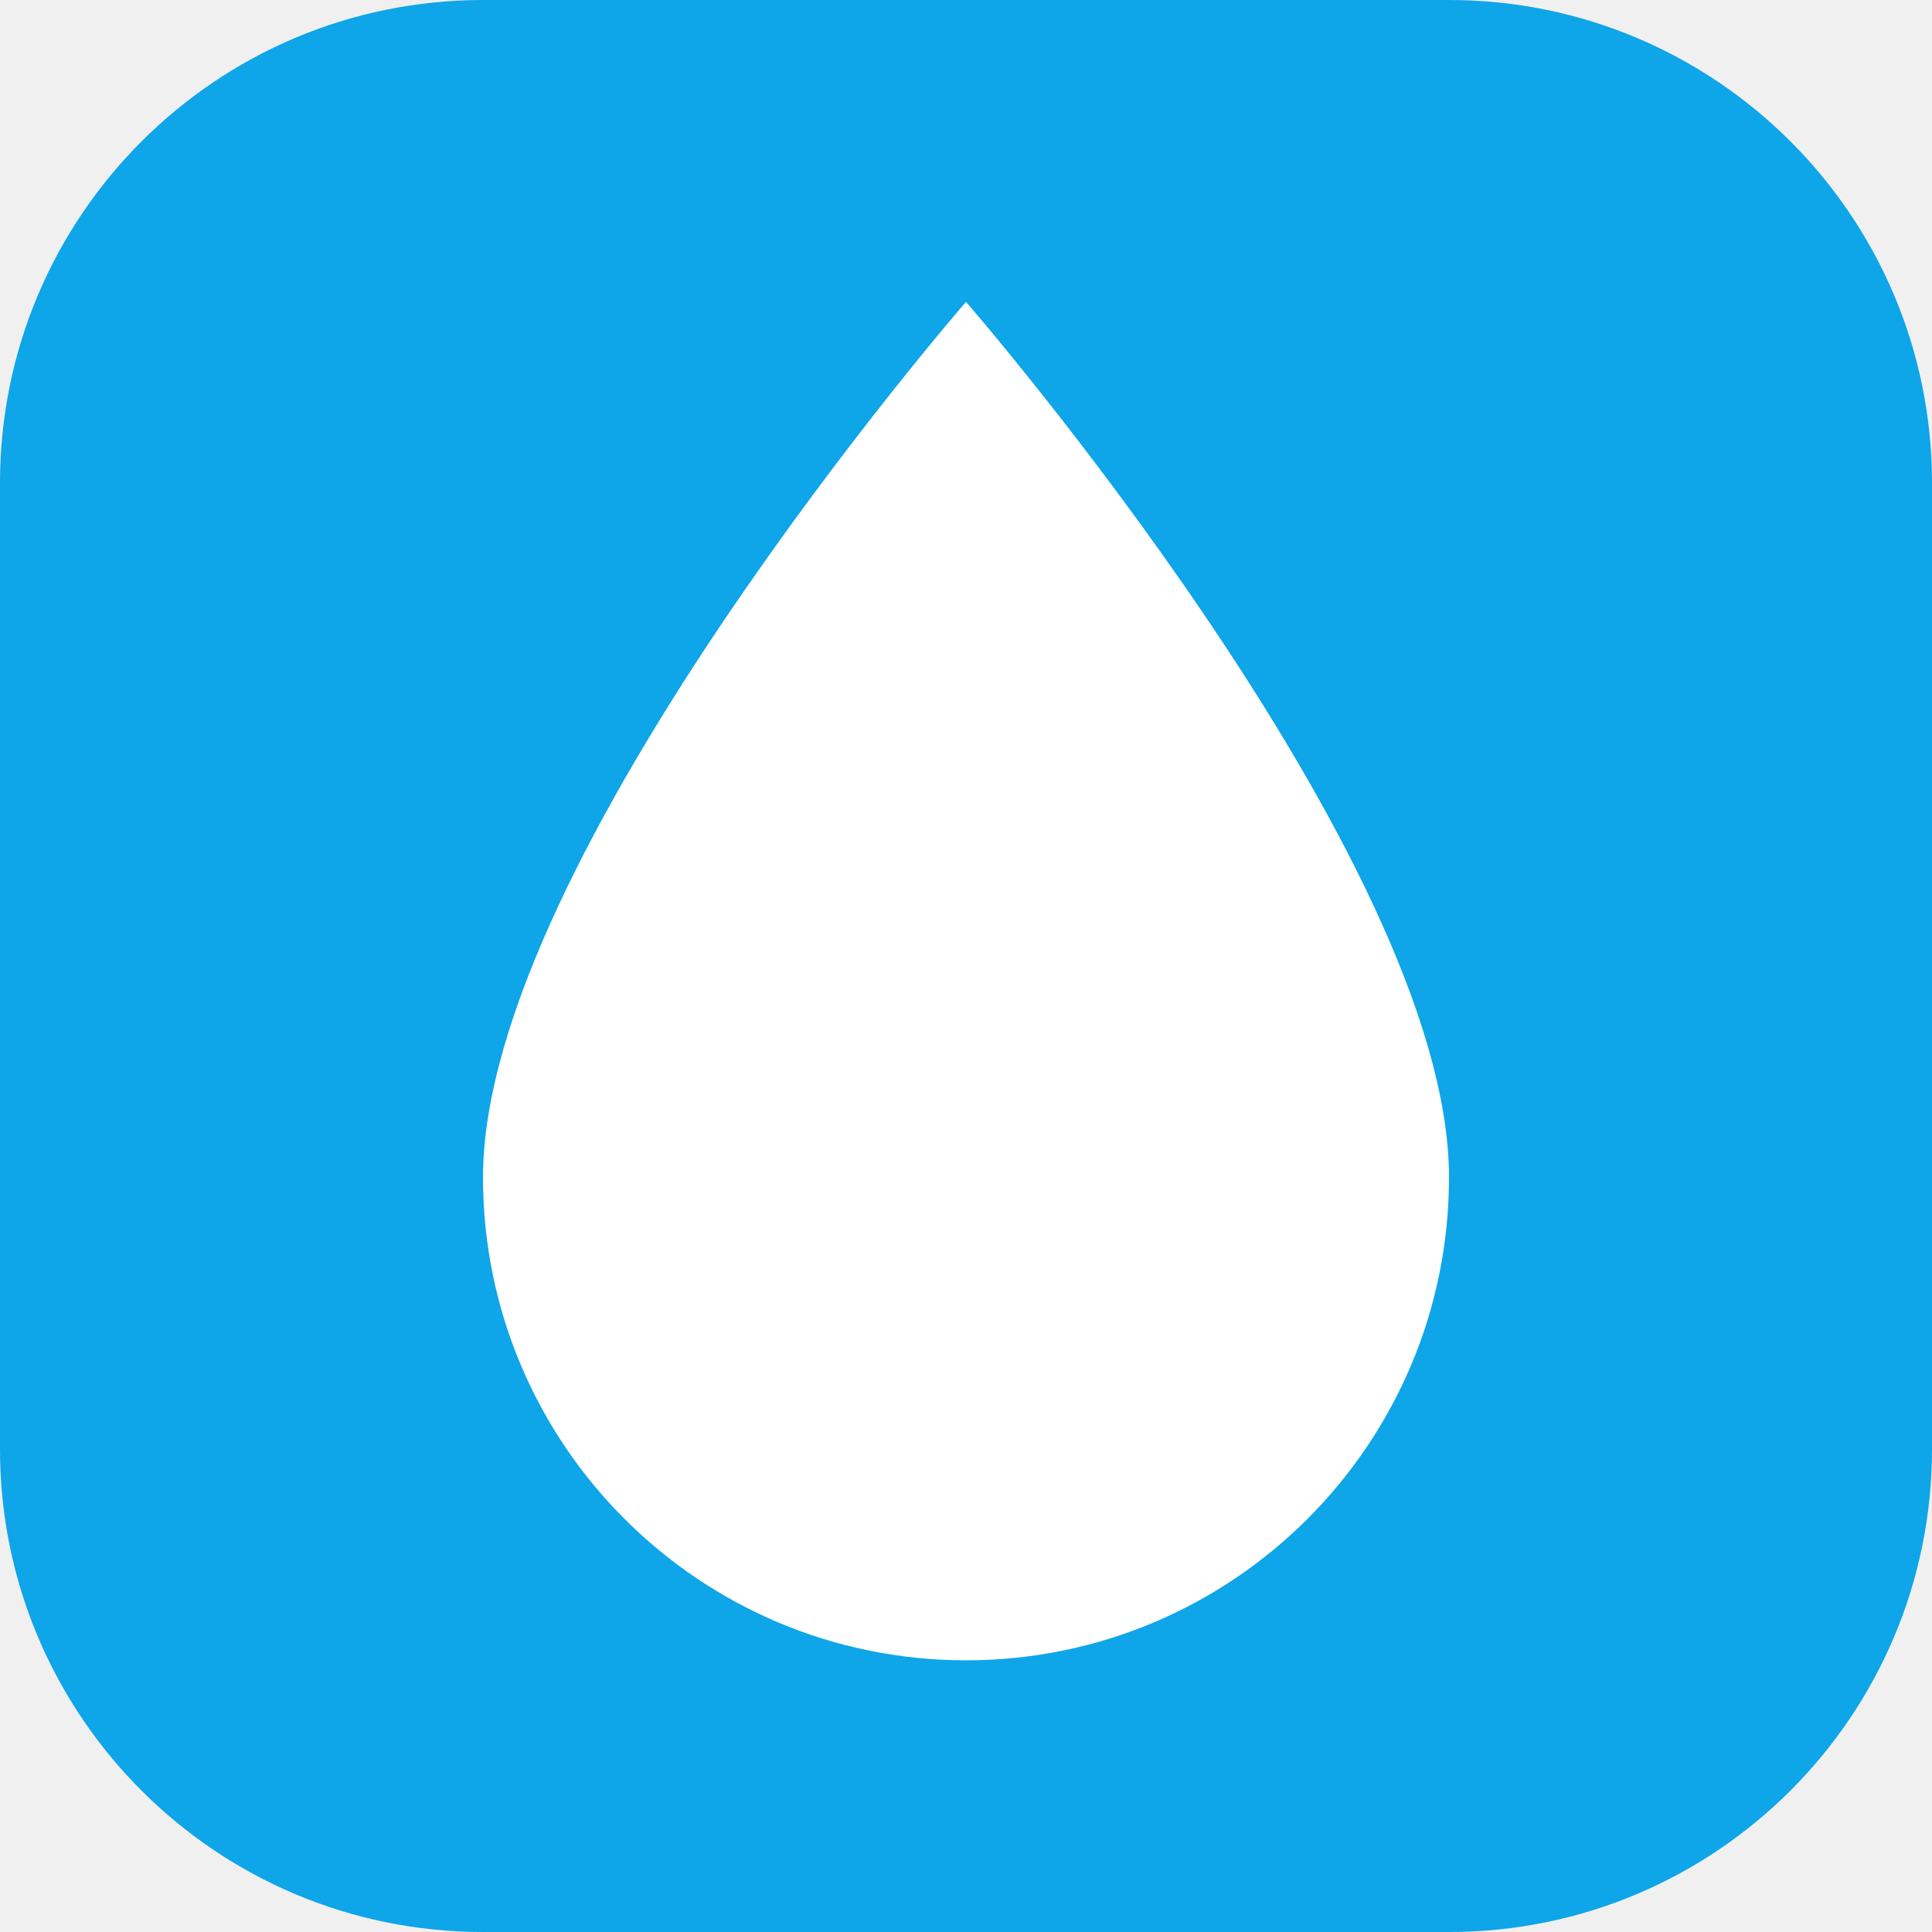
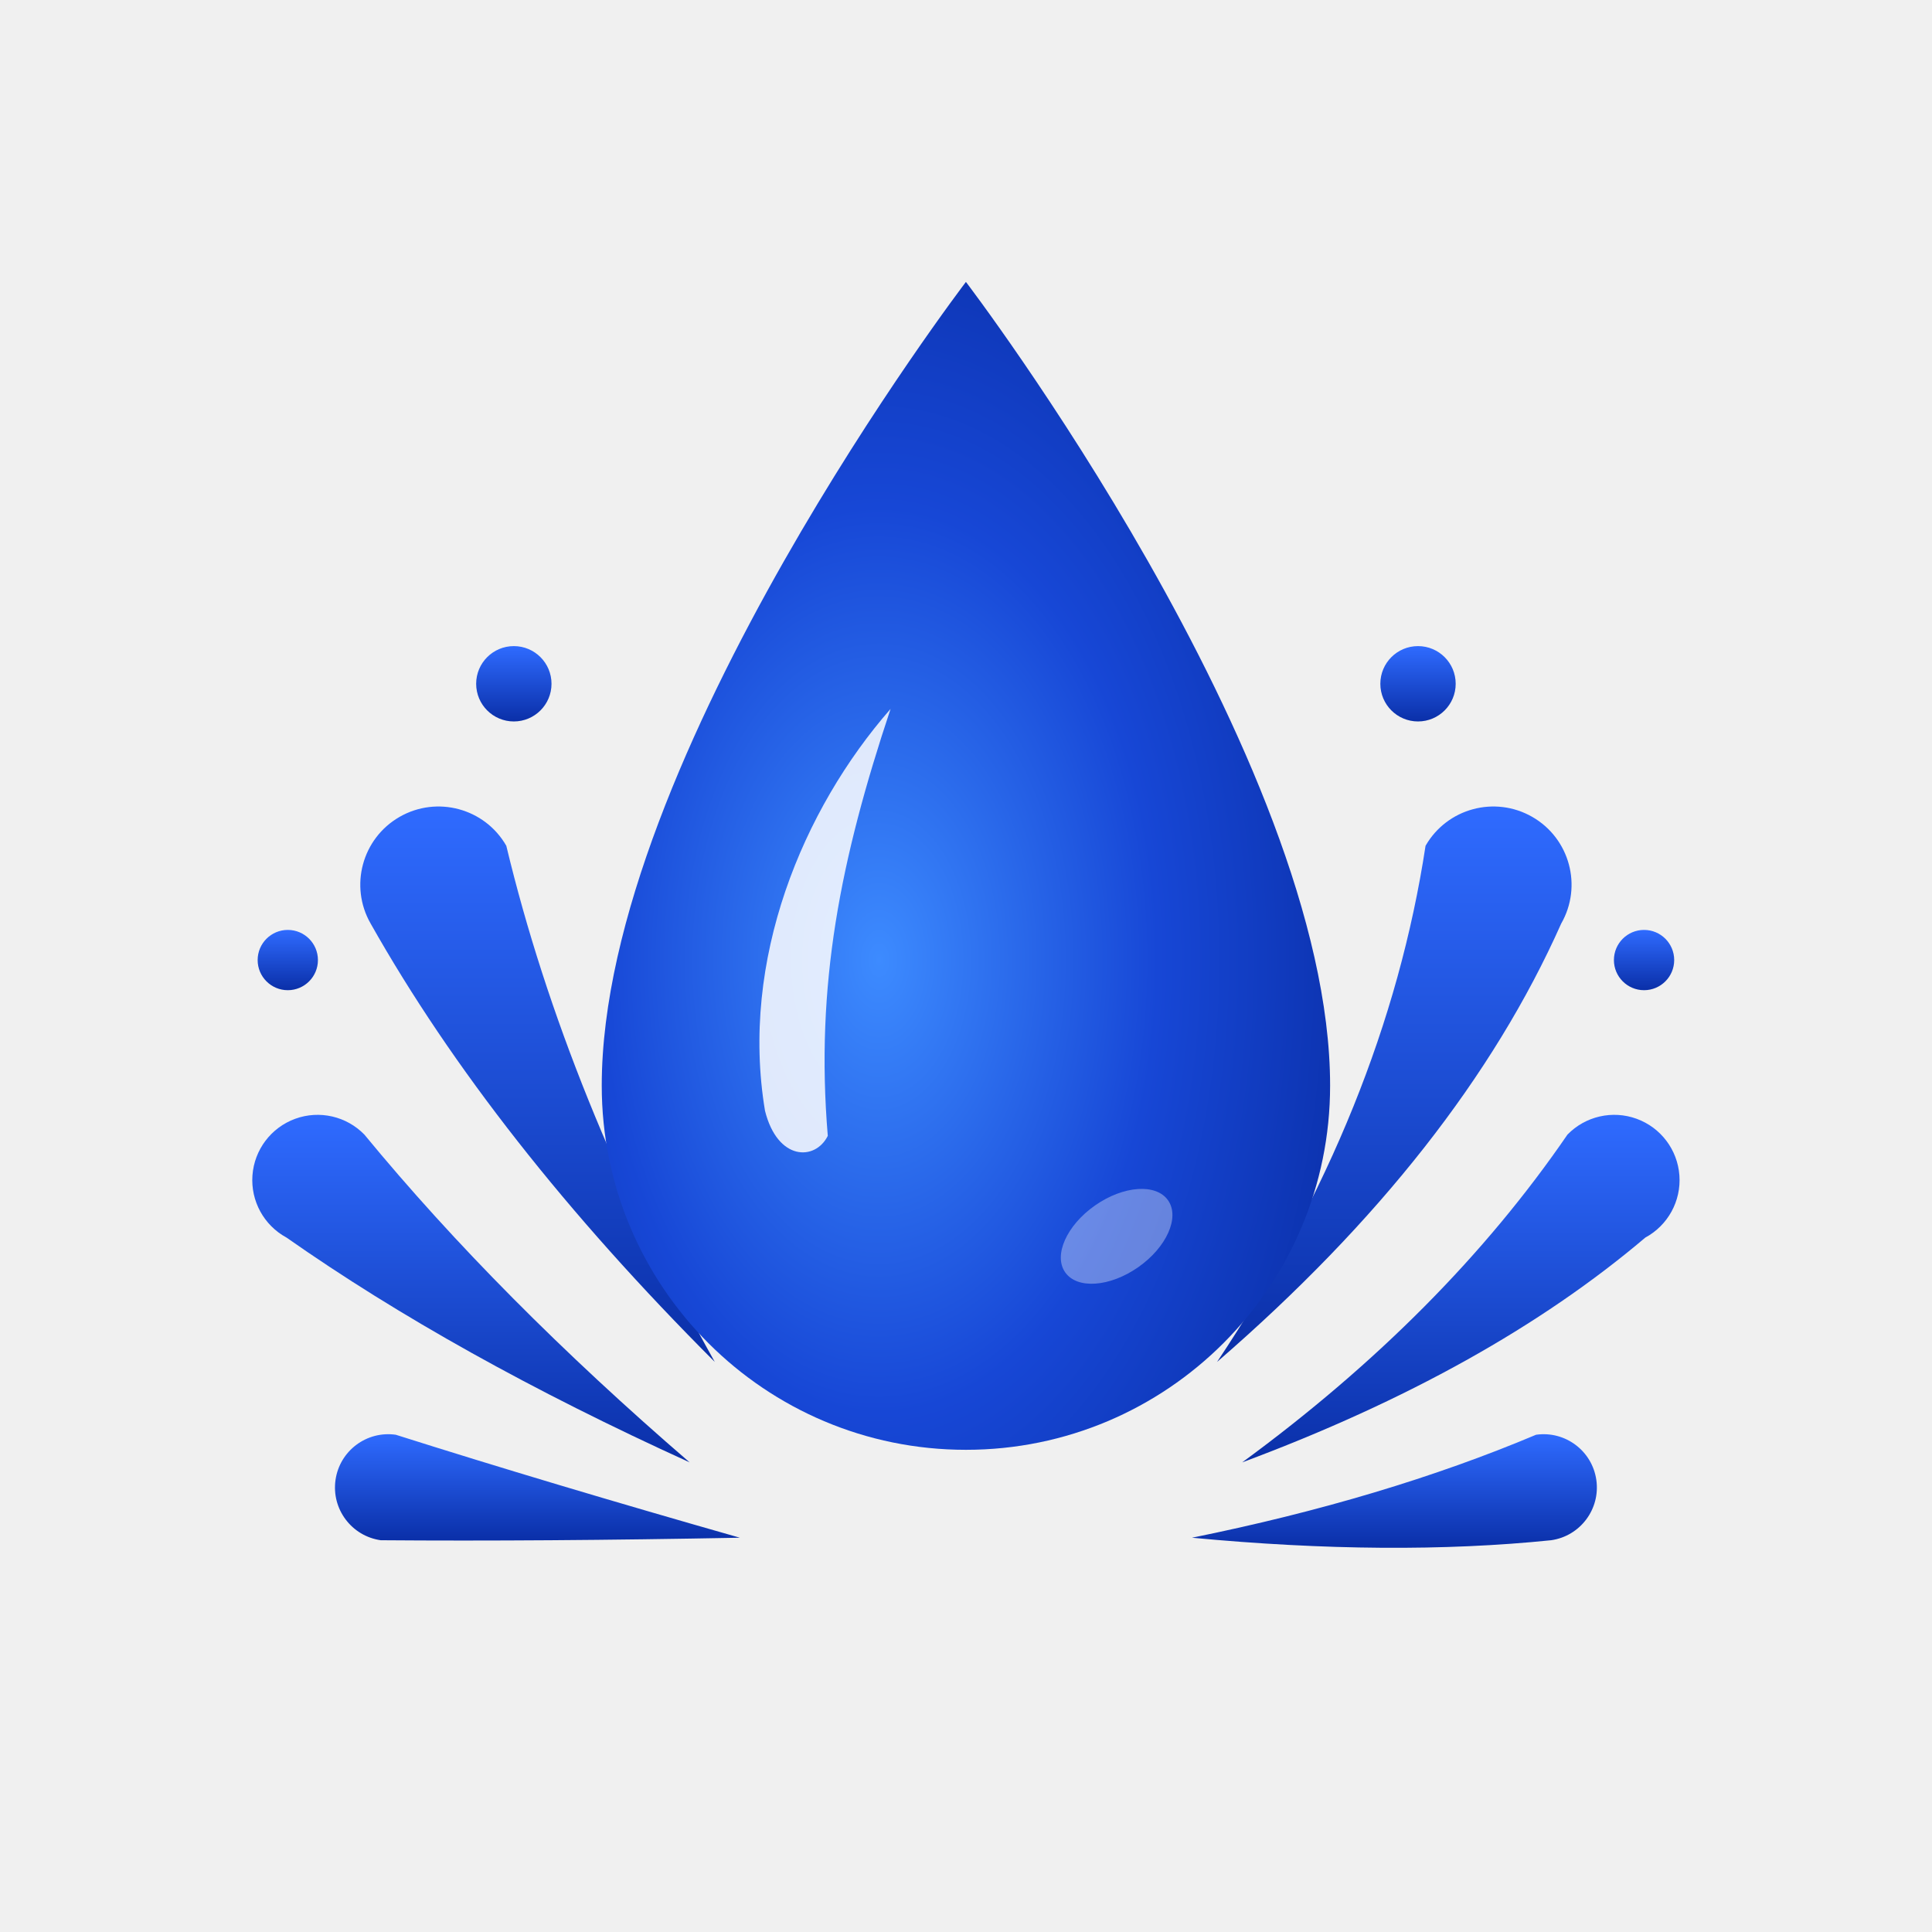
- <svg xmlns="http://www.w3.org/2000/svg" viewBox="0 0 32 32">
-   <rect width="32" height="32" rx="8" fill="#0ea5e9" />
-   <path d="M16 5c0 0-8 9.2-8 14.5a8 8 0 0 0 16 0C24 14.2 16 5 16 5z" fill="#fff" />
+ <svg xmlns="http://www.w3.org/2000/svg" viewBox="0 0 512.0 512.0" width="512" height="512">
+   <g transform="translate(56.3 61.4) scale(3.328)">
+     <defs>
+       <radialGradient id="g30742" cx="0.38" cy="0.58" r="0.7">
+         <stop offset="0" stop-color="#3D8BFF" />
+         <stop offset="0.55" stop-color="#1747D6" />
+         <stop offset="1" stop-color="#0A2FA8" />
+       </radialGradient>
+       <linearGradient id="g30742p" x1="0" y1="0" x2="0" y2="1">
+         <stop offset="0" stop-color="#2F6BFF" />
+         <stop offset="1" stop-color="#0A2FA8" />
+       </linearGradient>
+     </defs>
+     <path d="M40.0 90.0 Q28.2 68.9 23.4 48.9 A6.2 6.2 0 1 0 12.6 55.1 Q22.3 72.3 40.0 90.0 Z" fill="url(#g30742p)" />
+     <path d="M80.0 90.0 Q99.3 73.3 107.4 55.1 A6.2 6.2 0 1 0 96.6 48.9 Q93.4 69.9 80.0 90.0 Z" fill="url(#g30742p)" />
+     <path d="M38.0 98.0 Q22.8 84.9 12.1 71.9 A5.2 5.2 0 1 0 5.9 80.1 Q19.3 89.5 38.0 98.0 Z" fill="url(#g30742p)" />
+     <path d="M82.0 98.0 Q101.6 90.7 114.1 80.1 A5.2 5.2 0 1 0 107.9 71.9 Q98.1 86.2 82.0 98.0 Z" fill="url(#g30742p)" />
+     <path d="M42.0 104.0 Q26.9 99.7 14.6 95.8 A4.2 4.2 0 1 0 13.4 104.2 Q26.2 104.3 42.0 104.0 Z" fill="url(#g30742p)" />
+     <path d="M78.0 104.0 Q93.9 105.5 106.6 104.2 A4.2 4.2 0 1 0 105.4 95.8 Q93.3 100.9 78.0 104.0 Z" fill="url(#g30742p)" />
+     <circle cx="24" cy="36" r="3.0" fill="url(#g30742p)" />
+     <circle cx="96" cy="36" r="3.0" fill="url(#g30742p)" />
+     <circle cx="6" cy="58" r="2.4" fill="url(#g30742p)" />
+     <circle cx="114" cy="58" r="2.4" fill="url(#g30742p)" />
+     <path d="M60 4 C60 4 31 42 31 68 A29 29 0 0 0 89 68 C89 42 60 4 60 4 Z" fill="url(#g30742)" />
+     <path d="M44 70 C42 58 47 46 54 38 C50 50 48 60 49 72 C48 74 45 74 44 70 Z" fill="#FFFFFF" fill-opacity="0.85" />
+     <ellipse cx="72" cy="80" rx="5" ry="3" fill="#FFFFFF" fill-opacity="0.35" transform="rotate(-35 72 80)" />
+   </g>
</svg>
